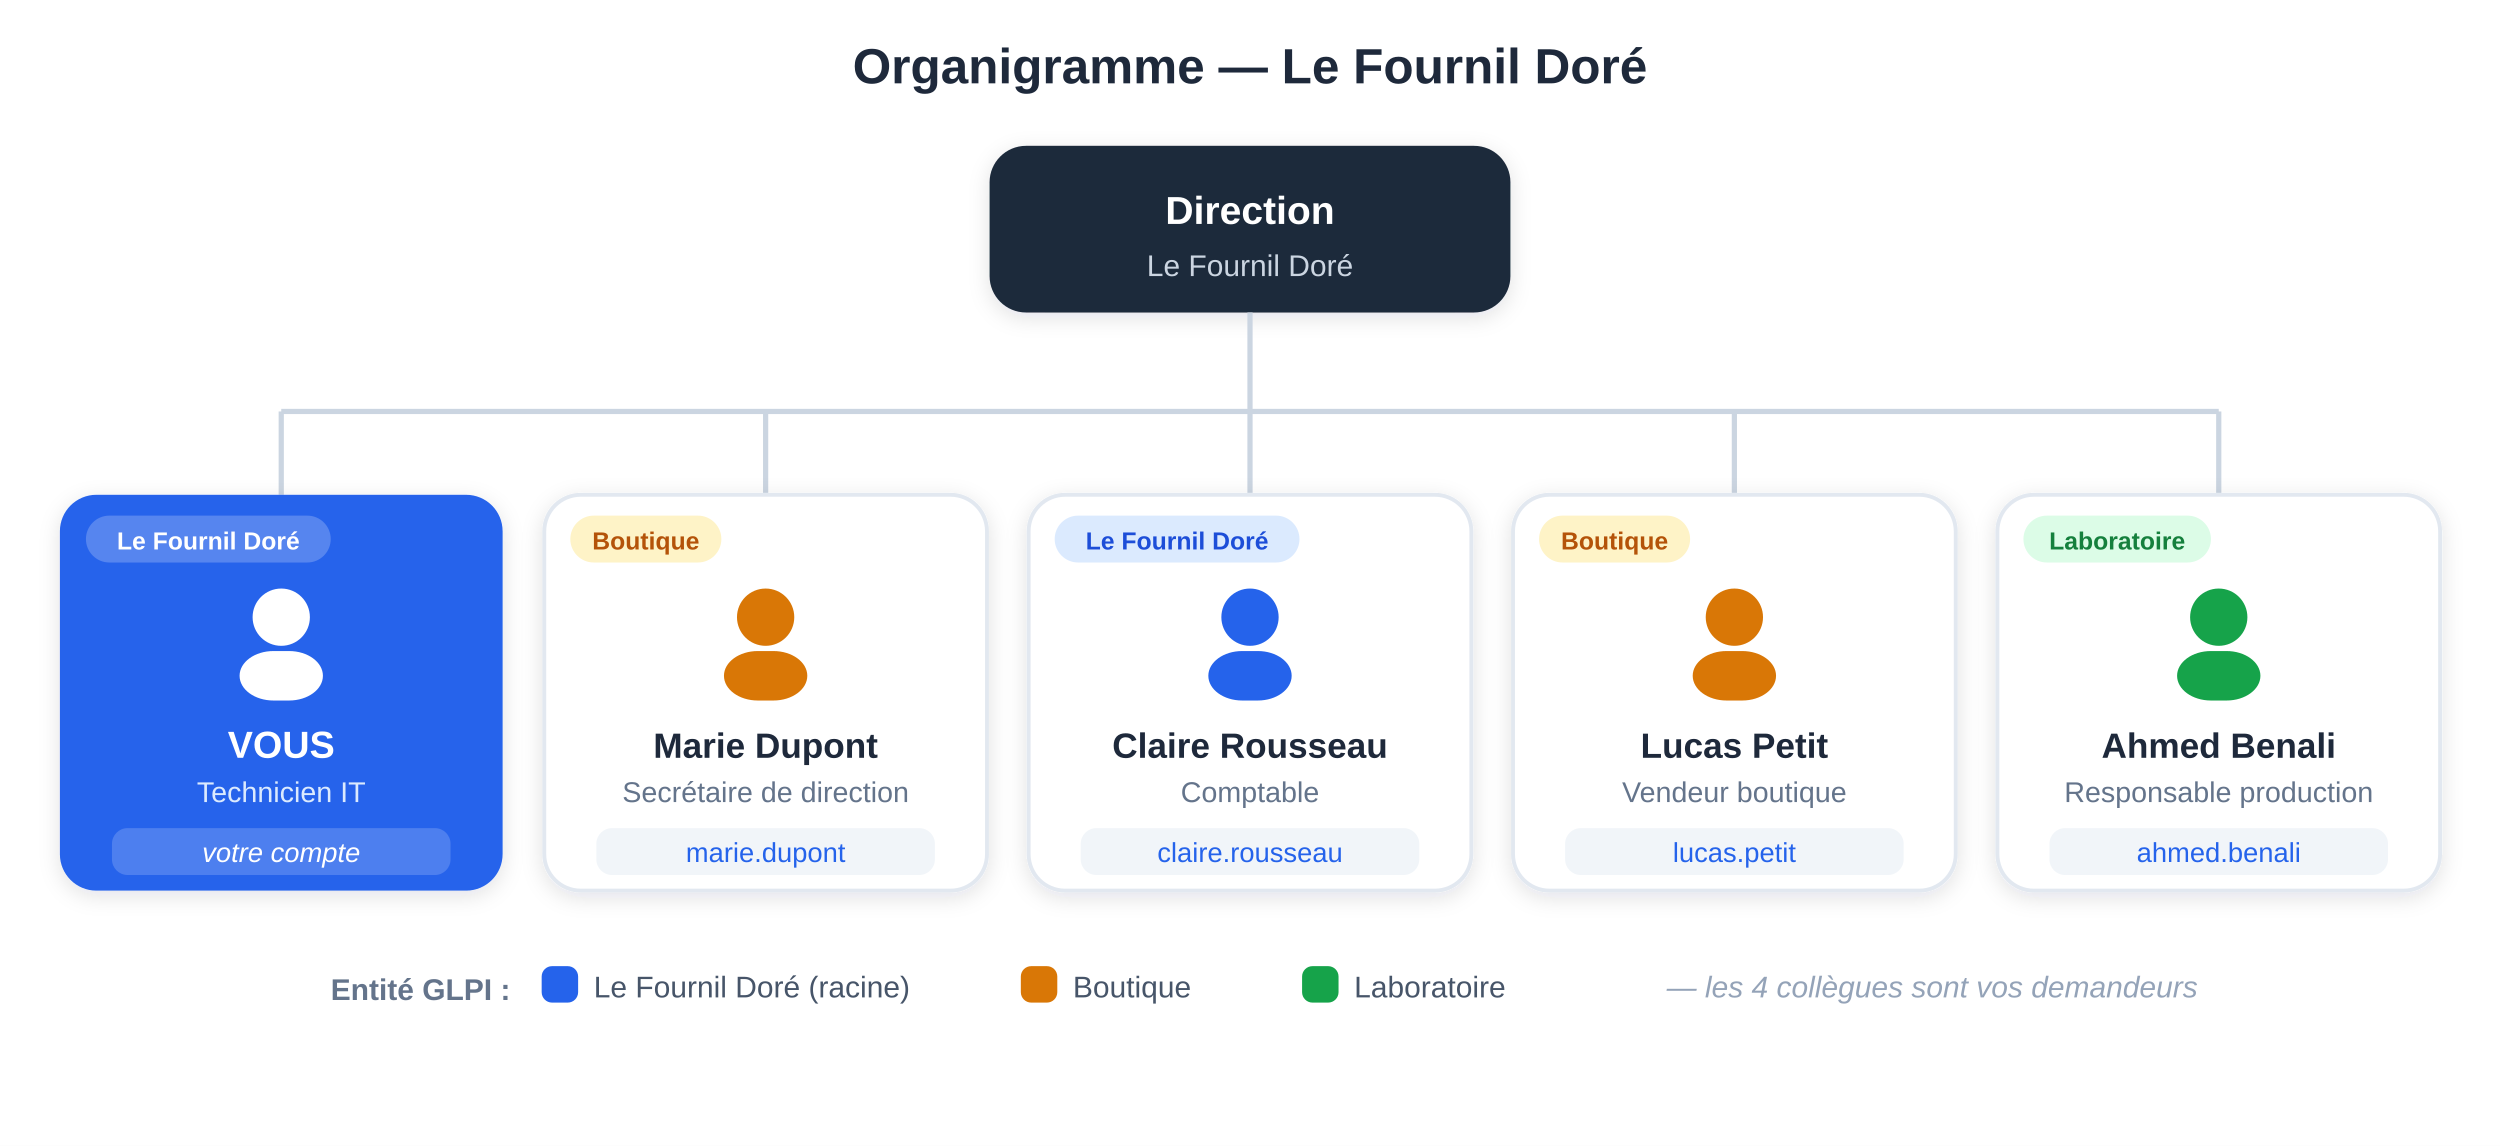
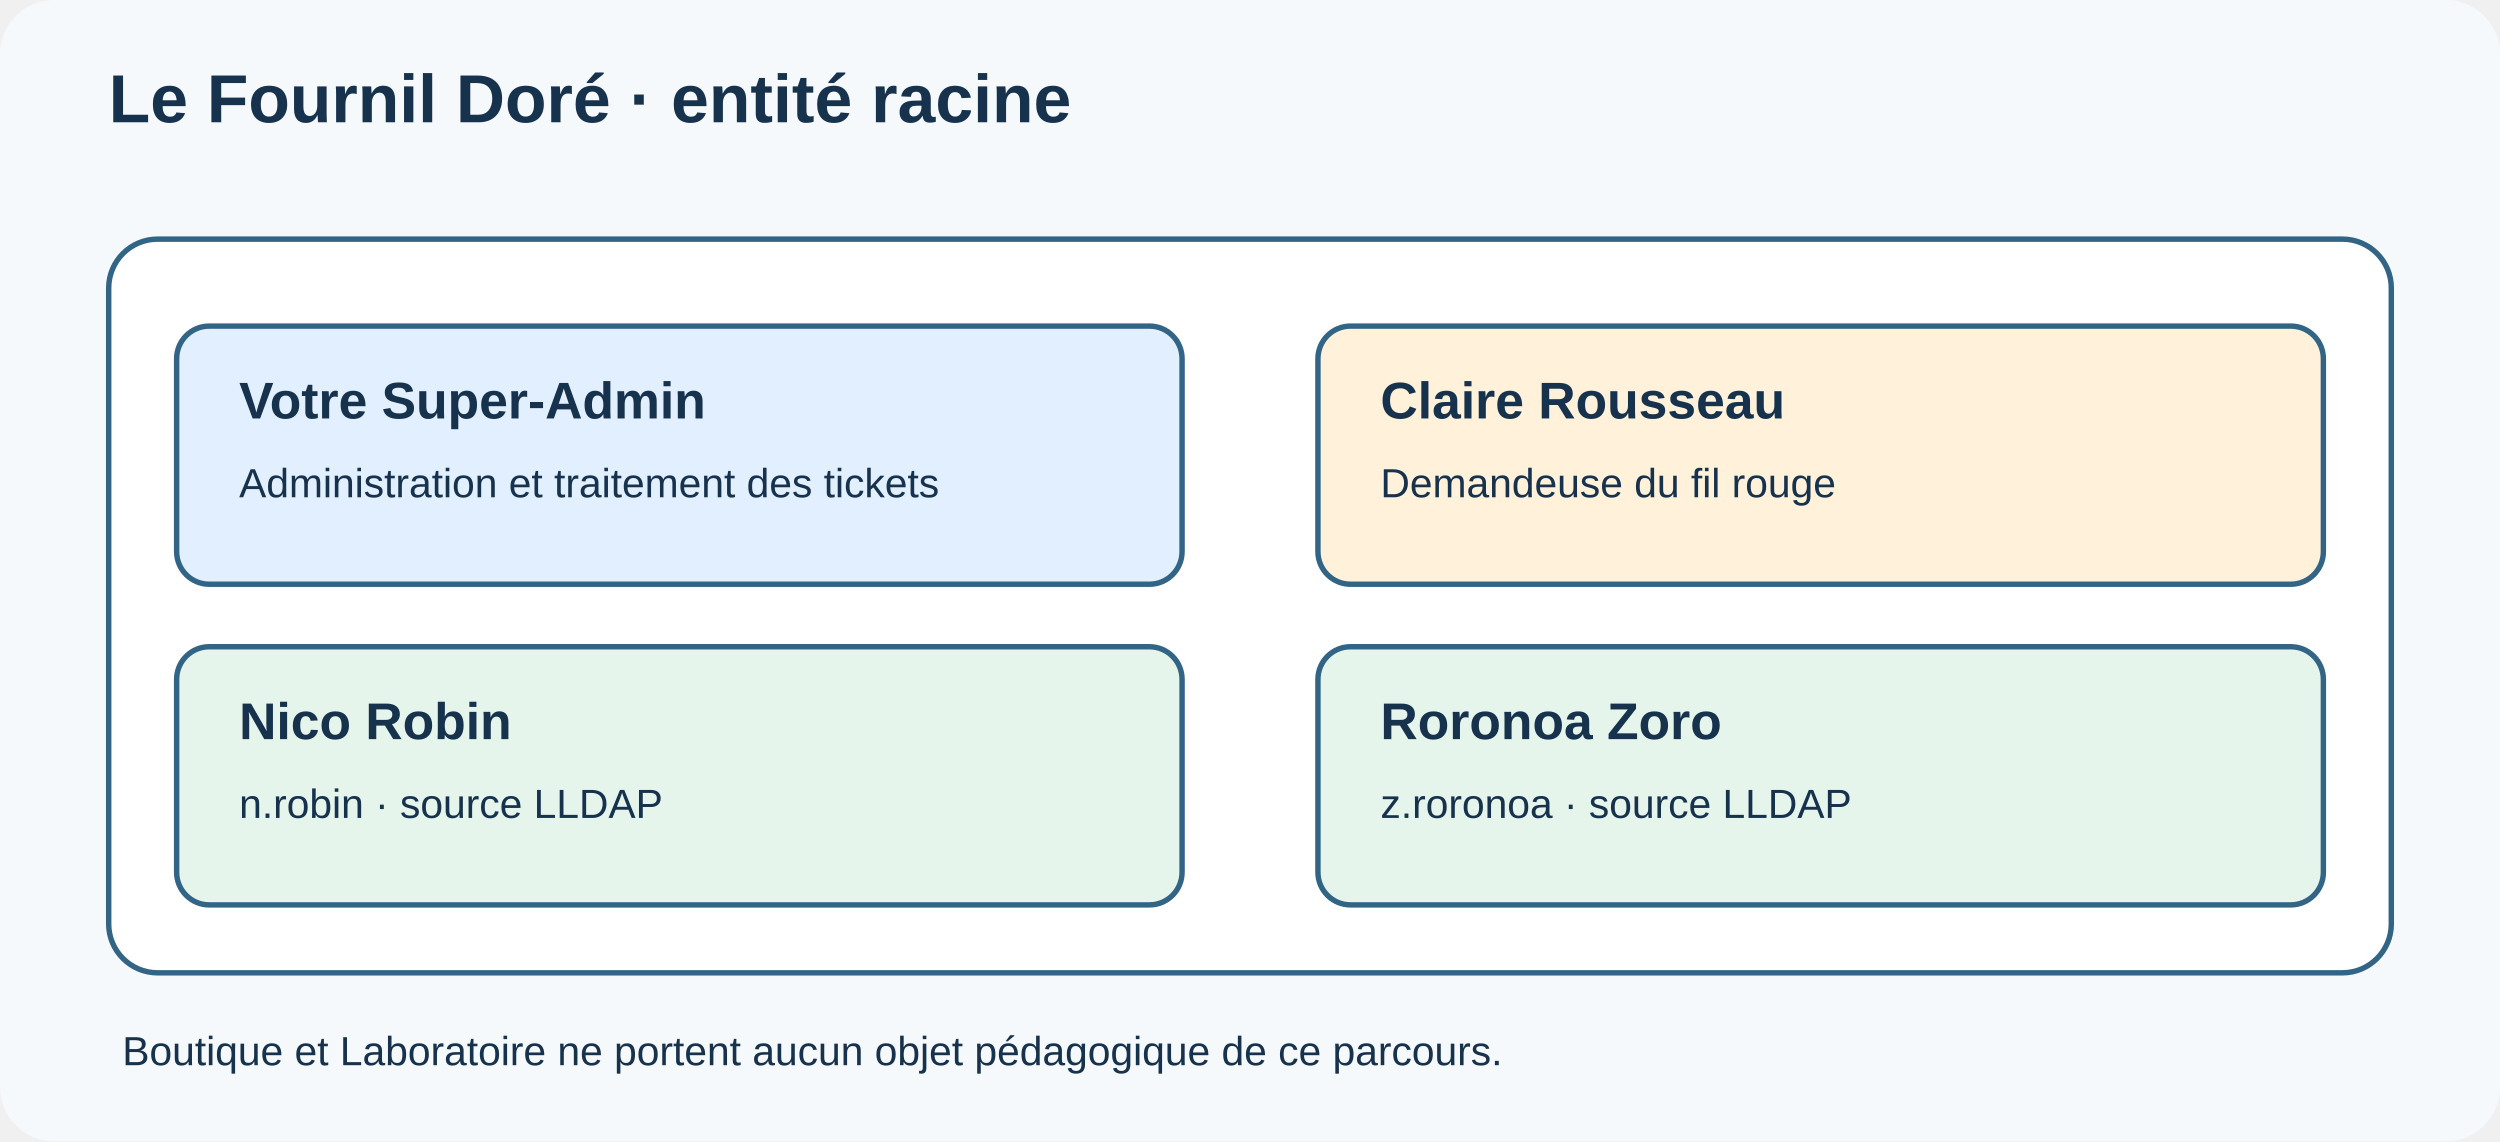
- <svg xmlns="http://www.w3.org/2000/svg" viewBox="0 0 960 440" width="960" height="440" font-family="'Segoe UI', Arial, sans-serif">
-   <defs>
-     <filter id="orgShadow" x="-20%" y="-20%" width="140%" height="140%">
-       <feDropShadow dx="0" dy="2" stdDeviation="4" flood-color="#0f172a" flood-opacity="0.12" />
-     </filter>
-   </defs>
-   <rect width="960" height="440" fill="#ffffff" />
-   <text x="480" y="32" text-anchor="middle" font-size="19" font-weight="700" fill="#1e293b">Organigramme — Le Fournil Doré</text>
-   <rect x="380" y="56" width="200" height="64" rx="14" fill="#1e293b" filter="url(#orgShadow)" />
-   <text x="480" y="86" text-anchor="middle" font-size="15" font-weight="700" fill="#ffffff">Direction</text>
-   <text x="480" y="106" text-anchor="middle" font-size="11.5" fill="#cbd5e1">Le Fournil Doré</text>
-   <path d="M480,120 L480,158 M108,158 L852,158 M108,158 L108,190 M294,158 L294,190 M480,158 L480,190 M666,158 L666,190 M852,158 L852,190" fill="none" stroke="#cbd5e1" stroke-width="2" />
-   <rect x="23" y="190" width="170" height="152" rx="14" fill="#2563eb" filter="url(#orgShadow)" />
-   <rect x="33" y="198" width="94" height="18" rx="9" fill="#ffffff" fill-opacity="0.22" />
-   <text x="80" y="211" text-anchor="middle" font-size="9.5" font-weight="600" fill="#ffffff">Le Fournil Doré</text>
-   <circle cx="108" cy="237" r="11" fill="#ffffff" />
-   <rect x="92" y="250" width="32" height="19" rx="13" fill="#ffffff" />
-   <text x="108" y="291" text-anchor="middle" font-size="14.5" font-weight="700" fill="#ffffff">VOUS</text>
-   <text x="108" y="308" text-anchor="middle" font-size="11" fill="#dbeafe">Technicien IT</text>
-   <rect x="43" y="318" width="130" height="18" rx="6" fill="#ffffff" fill-opacity="0.18" />
-   <text x="108" y="331" text-anchor="middle" font-size="10.5" font-style="italic" fill="#ffffff">votre compte</text>
-   <rect x="209" y="190" width="170" height="152" rx="14" fill="#ffffff" stroke="#e2e8f0" stroke-width="1.5" filter="url(#orgShadow)" />
-   <rect x="219" y="198" width="58" height="18" rx="9" fill="#fef3c7" />
-   <text x="248" y="211" text-anchor="middle" font-size="9.5" font-weight="600" fill="#b45309">Boutique</text>
-   <circle cx="294" cy="237" r="11" fill="#d97706" />
-   <rect x="278" y="250" width="32" height="19" rx="13" fill="#d97706" />
-   <text x="294" y="291" text-anchor="middle" font-size="13.5" font-weight="700" fill="#1e293b">Marie Dupont</text>
-   <text x="294" y="308" text-anchor="middle" font-size="11" fill="#64748b">Secrétaire de direction</text>
-   <rect x="229" y="318" width="130" height="18" rx="6" fill="#f1f5f9" />
-   <text x="294" y="331" text-anchor="middle" font-size="10.5" fill="#2563eb">marie.dupont</text>
-   <rect x="395" y="190" width="170" height="152" rx="14" fill="#ffffff" stroke="#e2e8f0" stroke-width="1.5" filter="url(#orgShadow)" />
-   <rect x="405" y="198" width="94" height="18" rx="9" fill="#dbeafe" />
-   <text x="452" y="211" text-anchor="middle" font-size="9.5" font-weight="600" fill="#1d4ed8">Le Fournil Doré</text>
-   <circle cx="480" cy="237" r="11" fill="#2563eb" />
-   <rect x="464" y="250" width="32" height="19" rx="13" fill="#2563eb" />
-   <text x="480" y="291" text-anchor="middle" font-size="13.5" font-weight="700" fill="#1e293b">Claire Rousseau</text>
-   <text x="480" y="308" text-anchor="middle" font-size="11" fill="#64748b">Comptable</text>
-   <rect x="415" y="318" width="130" height="18" rx="6" fill="#f1f5f9" />
-   <text x="480" y="331" text-anchor="middle" font-size="10.5" fill="#2563eb">claire.rousseau</text>
-   <rect x="581" y="190" width="170" height="152" rx="14" fill="#ffffff" stroke="#e2e8f0" stroke-width="1.5" filter="url(#orgShadow)" />
-   <rect x="591" y="198" width="58" height="18" rx="9" fill="#fef3c7" />
-   <text x="620" y="211" text-anchor="middle" font-size="9.5" font-weight="600" fill="#b45309">Boutique</text>
-   <circle cx="666" cy="237" r="11" fill="#d97706" />
-   <rect x="650" y="250" width="32" height="19" rx="13" fill="#d97706" />
-   <text x="666" y="291" text-anchor="middle" font-size="13.5" font-weight="700" fill="#1e293b">Lucas Petit</text>
-   <text x="666" y="308" text-anchor="middle" font-size="11" fill="#64748b">Vendeur boutique</text>
-   <rect x="601" y="318" width="130" height="18" rx="6" fill="#f1f5f9" />
-   <text x="666" y="331" text-anchor="middle" font-size="10.5" fill="#2563eb">lucas.petit</text>
-   <rect x="767" y="190" width="170" height="152" rx="14" fill="#ffffff" stroke="#e2e8f0" stroke-width="1.5" filter="url(#orgShadow)" />
-   <rect x="777" y="198" width="72" height="18" rx="9" fill="#dcfce7" />
-   <text x="813" y="211" text-anchor="middle" font-size="9.5" font-weight="600" fill="#15803d">Laboratoire</text>
-   <circle cx="852" cy="237" r="11" fill="#16a34a" />
-   <rect x="836" y="250" width="32" height="19" rx="13" fill="#16a34a" />
-   <text x="852" y="291" text-anchor="middle" font-size="13.5" font-weight="700" fill="#1e293b">Ahmed Benali</text>
-   <text x="852" y="308" text-anchor="middle" font-size="11" fill="#64748b">Responsable production</text>
-   <rect x="787" y="318" width="130" height="18" rx="6" fill="#f1f5f9" />
-   <text x="852" y="331" text-anchor="middle" font-size="10.5" fill="#2563eb">ahmed.benali</text>
-   <text x="196" y="384" text-anchor="end" font-size="11.5" font-weight="600" fill="#64748b">Entité GLPI :</text>
-   <rect x="208" y="371" width="14" height="14" rx="4" fill="#2563eb" />
-   <text x="228" y="383" font-size="11.5" fill="#475569">Le Fournil Doré (racine)</text>
-   <rect x="392" y="371" width="14" height="14" rx="4" fill="#d97706" />
-   <text x="412" y="383" font-size="11.5" fill="#475569">Boutique</text>
-   <rect x="500" y="371" width="14" height="14" rx="4" fill="#16a34a" />
-   <text x="520" y="383" font-size="11.5" fill="#475569">Laboratoire</text>
-   <rect x="620" y="371" width="132" height="14" rx="4" fill="none" />
-   <text x="640" y="383" font-size="11.5" font-style="italic" fill="#94a3b8">— les 4 collègues sont vos demandeurs</text>
+ <svg xmlns="http://www.w3.org/2000/svg" viewBox="0 0 920 420" role="img" aria-labelledby="title desc">
+   <style>text{font-family:Arial,sans-serif;fill:#17324d}.h{font-size:25px;font-weight:700}.l{font-size:19px;font-weight:700}.s{font-size:15px}.b{stroke:#326485;stroke-width:2}</style>
+   <rect width="920" height="420" rx="20" fill="#f6f9fc" />
+   <text x="40" y="45" class="h">Le Fournil Doré · entité racine</text>
+   <rect x="40" y="88" width="840" height="270" rx="18" fill="#fff" class="b" />
+   <rect x="65" y="120" width="370" height="95" rx="12" fill="#e1efff" class="b" />
+   <text x="88" y="154" class="l">Votre Super-Admin</text>
+   <text x="88" y="183" class="s">Administration et traitement des tickets</text>
+   <rect x="485" y="120" width="370" height="95" rx="12" fill="#fff1da" class="b" />
+   <text x="508" y="154" class="l">Claire Rousseau</text>
+   <text x="508" y="183" class="s">Demandeuse du fil rouge</text>
+   <rect x="65" y="238" width="370" height="95" rx="12" fill="#e6f5eb" class="b" />
+   <text x="88" y="272" class="l">Nico Robin</text>
+   <text x="88" y="301" class="s">n.robin · source LLDAP</text>
+   <rect x="485" y="238" width="370" height="95" rx="12" fill="#e6f5eb" class="b" />
+   <text x="508" y="272" class="l">Roronoa Zoro</text>
+   <text x="508" y="301" class="s">z.roronoa · source LLDAP</text>
+   <text x="45" y="392" class="s">Boutique et Laboratoire ne portent aucun objet pédagogique de ce parcours.</text>
</svg>
